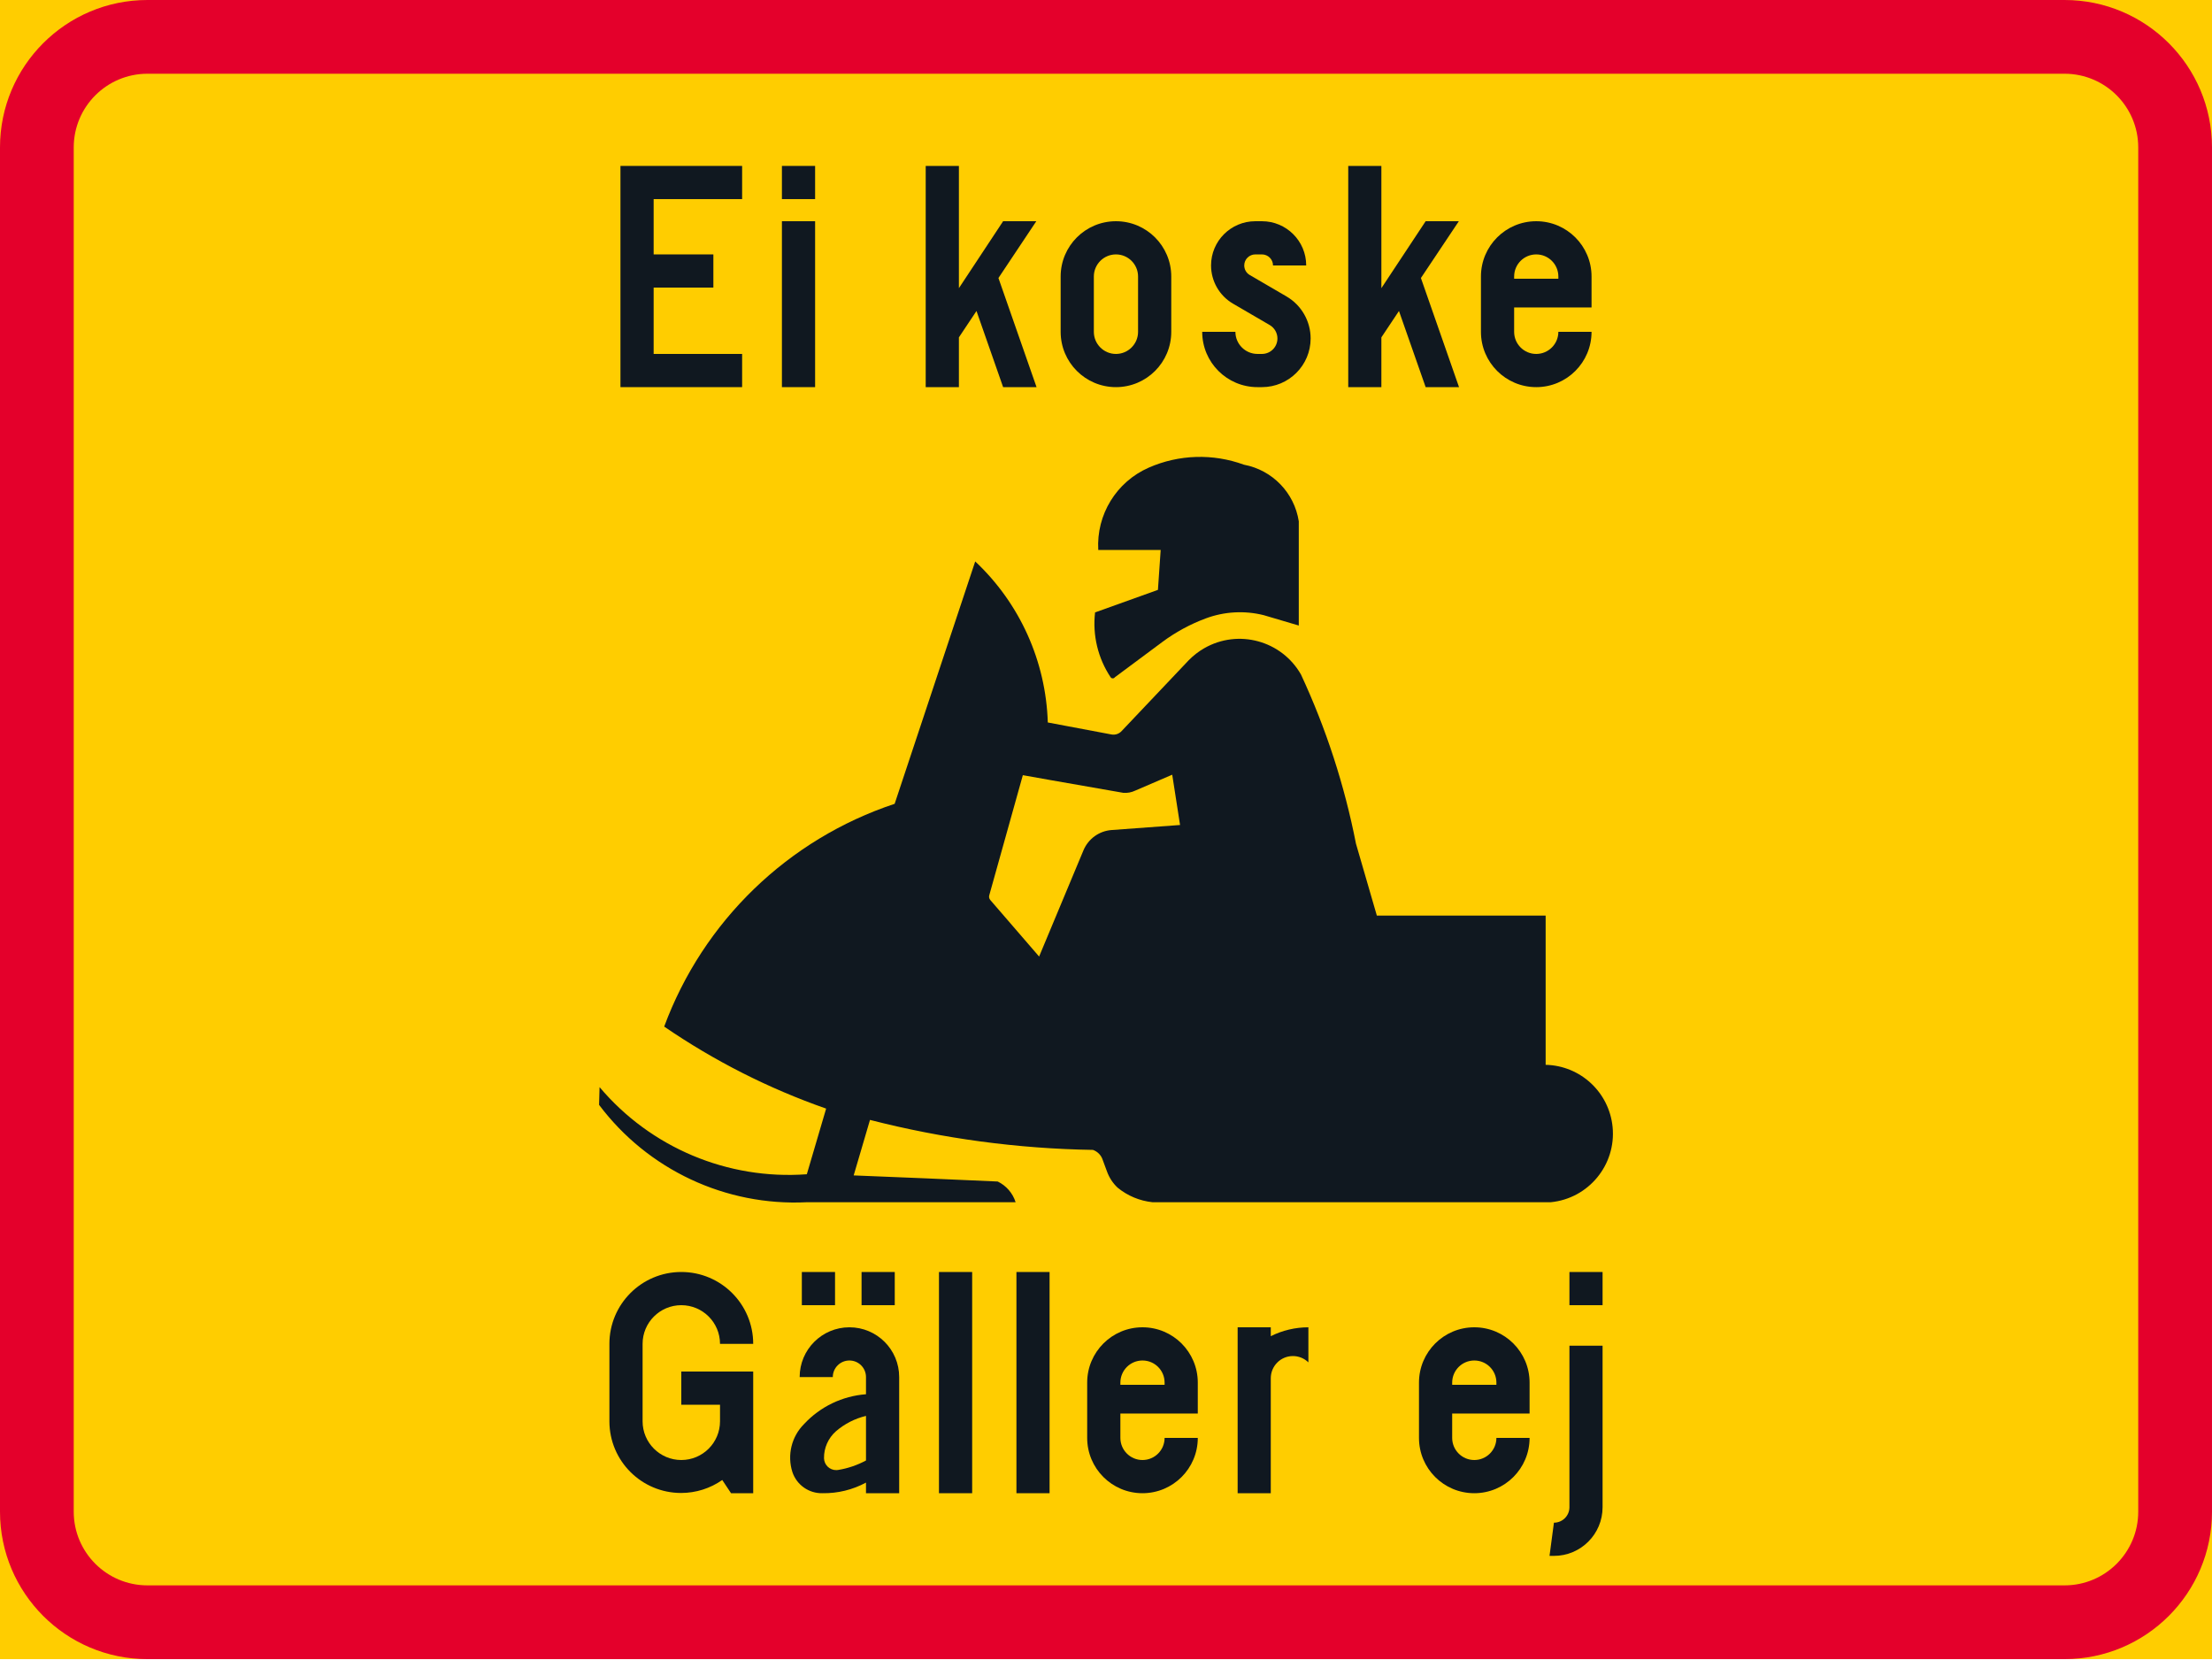
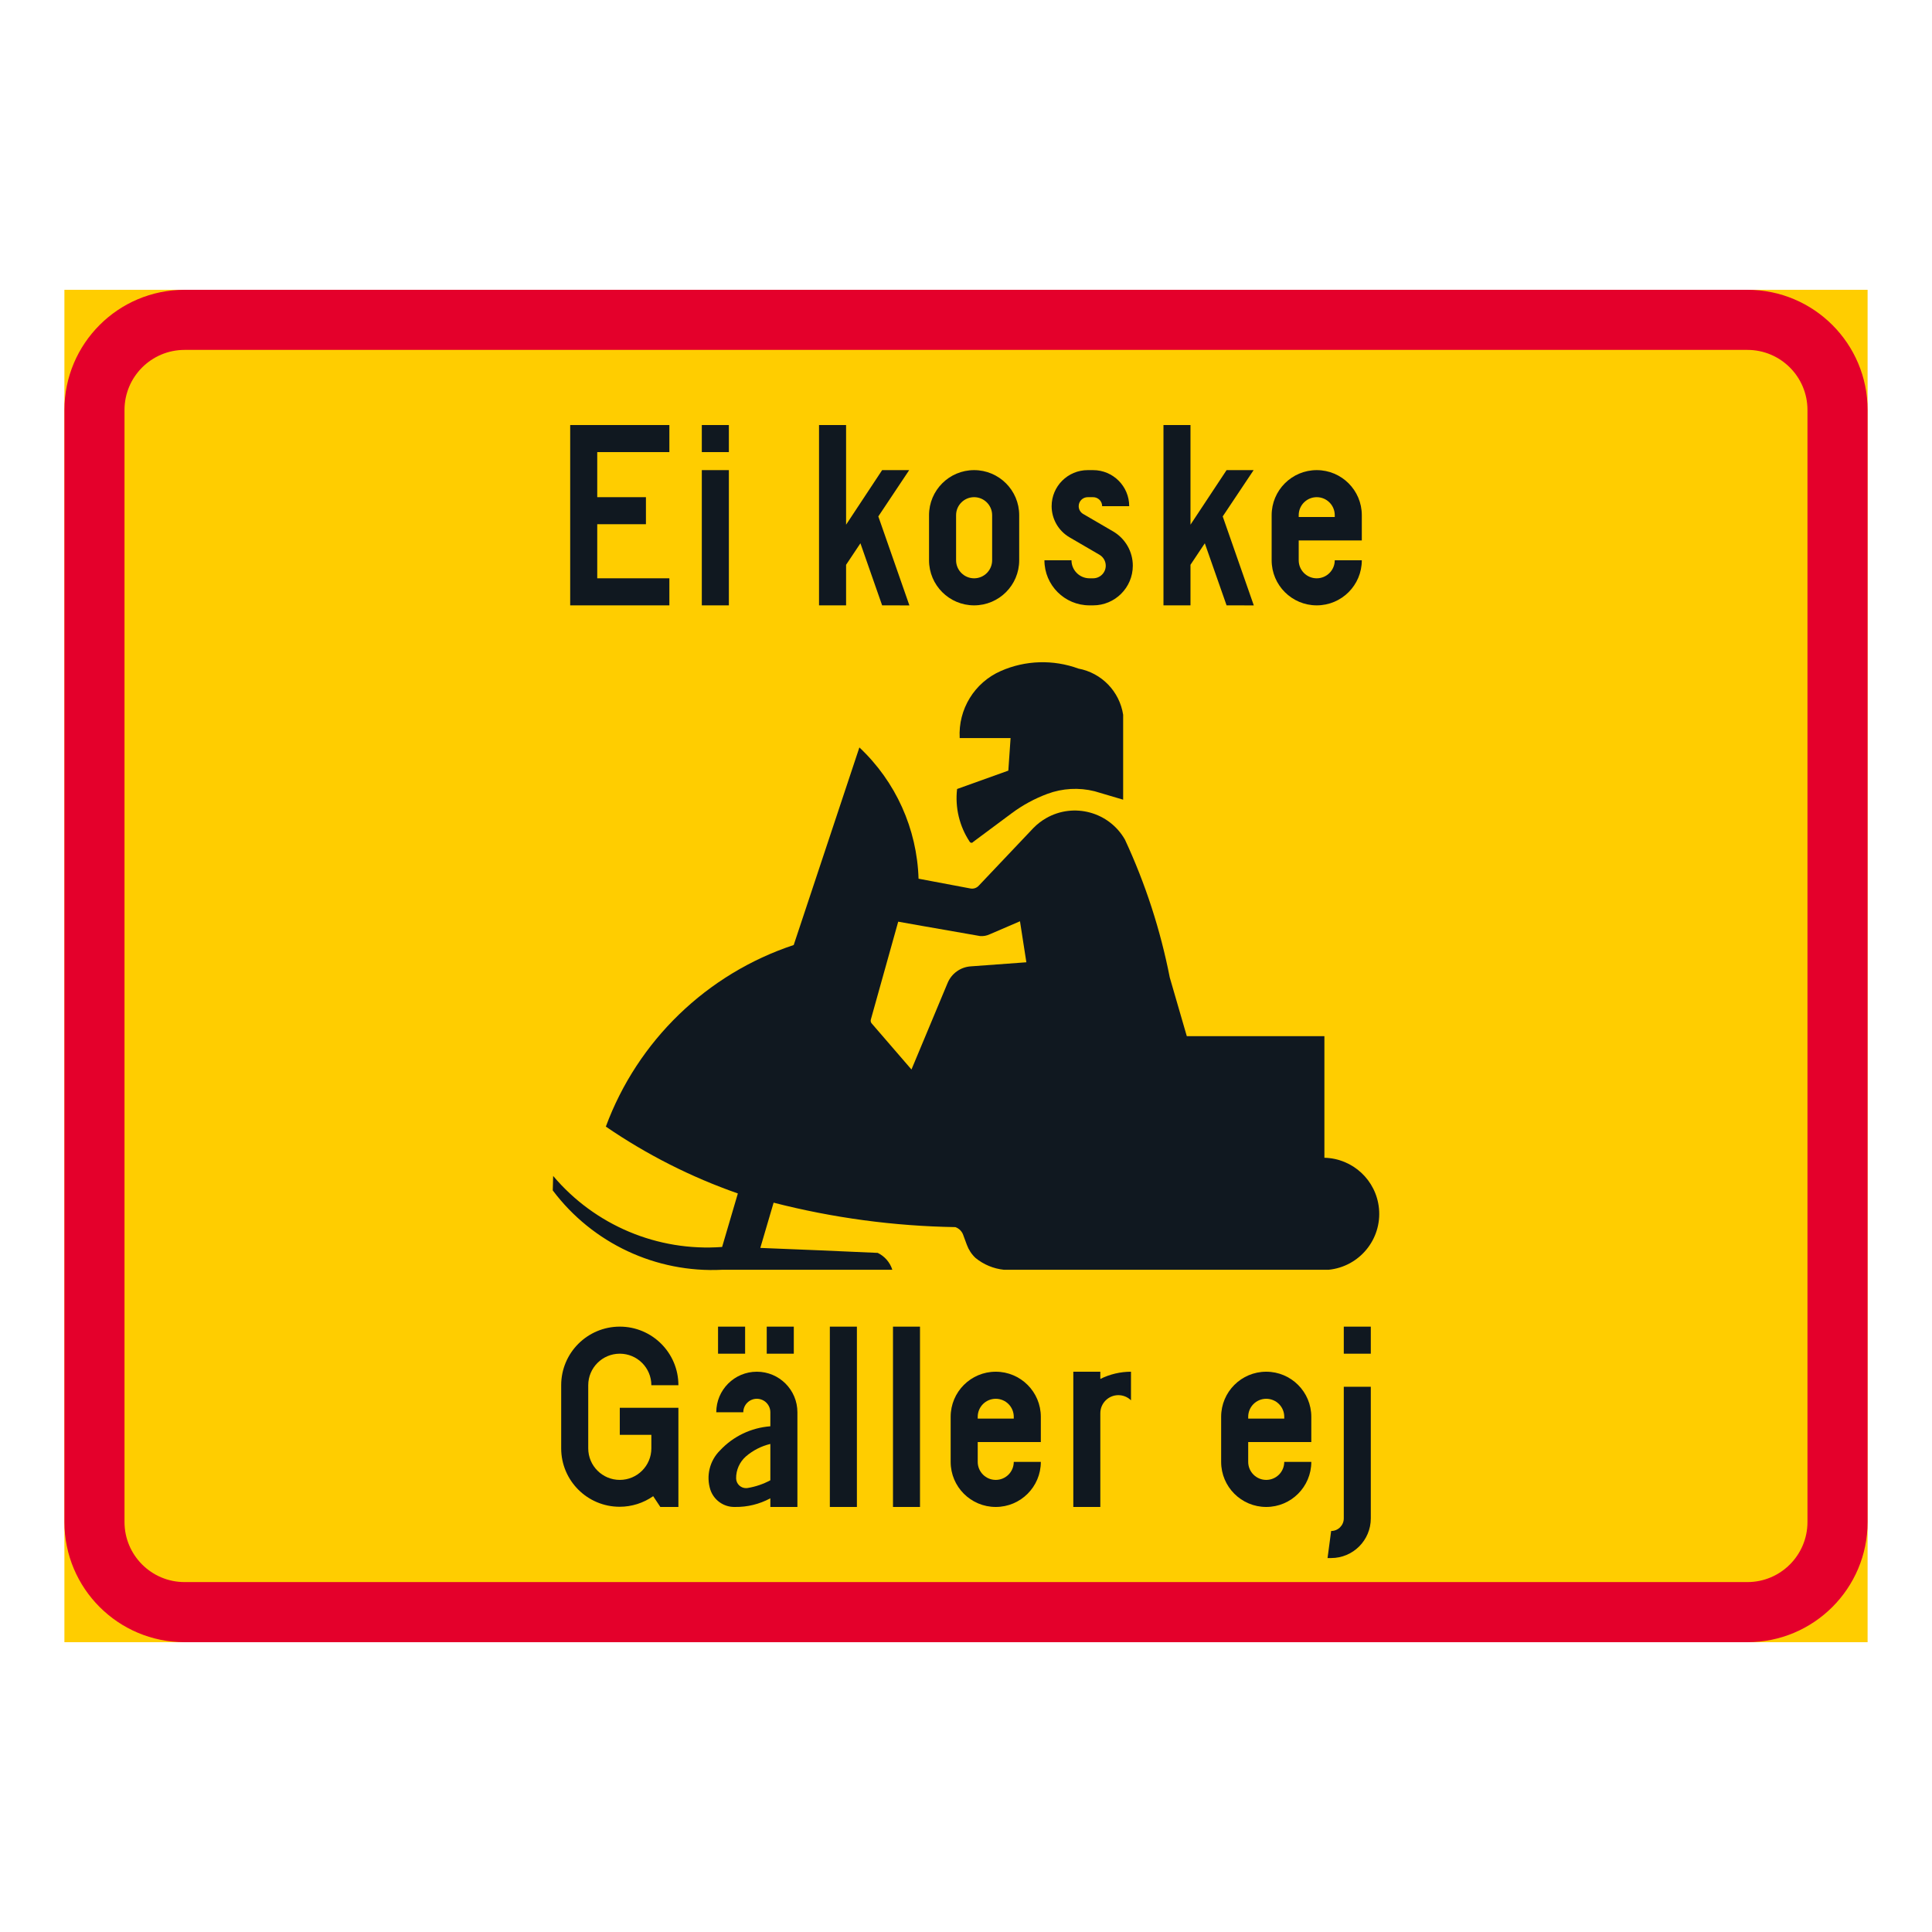
- <svg xmlns="http://www.w3.org/2000/svg" version="1.1" id="Layer_1" x="0px" y="0px" width="396.849" height="297.638" viewBox="0 0 396.849 297.638" xml:space="preserve">
-   <defs id="defs637" />
-   <g id="LWPOLYLINE_32_" transform="translate(-14.174,-63.779)">
-     <rect x="14.174" y="63.779" style="fill:#ffcd00" width="396.849" height="297.638" id="rect544" />
+ <svg xmlns="http://www.w3.org/2000/svg" version="1.1" id="Layer_1" x="0px" y="0px" width="425.197px" height="425.196px" viewBox="0 0 425.197 425.196" style="enable-background:new 0 0 425.197 425.196;" xml:space="preserve">
+   <g id="LWPOLYLINE_32_">
+     <rect x="14.174" y="63.779" style="fill:#FFCD00;" width="396.849" height="297.638" />
  </g>
-   <g id="LWPOLYLINE_31_" transform="translate(-14.174,-63.779)">
-     <path style="fill:#e4002b" d="m 40.627,361.417 h 343.941 c 14.608,0 26.454,-11.845 26.454,-26.458 V 90.233 c 0,-14.608 -11.846,-26.454 -26.454,-26.454 H 40.627 c -14.607,0 -26.453,11.846 -26.453,26.454 v 244.726 c 0,14.613 11.846,26.458 26.453,26.458 z" id="path547" />
+   <g id="LWPOLYLINE_31_">
+     <path style="fill:#E4002B;" d="M40.627,361.417h343.941c14.608,0,26.454-11.845,26.454-26.458V90.233   c0-14.608-11.846-26.454-26.454-26.454H40.627c-14.607,0-26.453,11.846-26.453,26.454v244.726   C14.174,349.572,26.02,361.417,40.627,361.417z" />
  </g>
-   <g id="LWPOLYLINE_30_" transform="translate(-14.174,-63.779)">
-     <path style="fill:#ffcd00" d="m 40.627,348.187 h 343.941 c 7.304,0 13.223,-5.919 13.223,-13.228 V 90.233 c 0,-7.305 -5.919,-13.228 -13.223,-13.228 H 40.627 c -7.304,0 -13.227,5.923 -13.227,13.228 v 244.726 c 0.001,7.309 5.924,13.228 13.227,13.228 z" id="path550" />
+   <g id="LWPOLYLINE_30_">
+     <path style="fill:#FFCD00;" d="M40.627,348.187h343.941c7.304,0,13.223-5.919,13.223-13.228V90.233   c0-7.305-5.919-13.228-13.223-13.228H40.627c-7.304,0-13.227,5.923-13.227,13.228v244.726   C27.401,342.268,33.324,348.187,40.627,348.187z" />
  </g>
-   <g id="LWPOLYLINE_53_" transform="translate(-14.174,-63.779)">
-     <polygon style="fill:#101820" points="147.316,127.273 131.442,127.273 131.442,115.369 142.157,115.369 142.157,109.419 131.442,109.419 131.442,99.498 147.316,99.498 147.316,93.543 125.488,93.543 125.488,133.229 147.316,133.229 " id="polygon553" />
+   <g id="LWPOLYLINE_53_">
+     <polygon style="fill:#101820;" points="125.488,133.229 147.316,133.229 147.316,127.273 131.442,127.273 131.442,115.369    142.157,115.369 142.157,109.419 131.442,109.419 131.442,99.498 147.316,99.498 147.316,93.543 125.488,93.543  " />
  </g>
-   <g id="LWPOLYLINE_54_" transform="translate(-14.174,-63.779)">
-     <rect x="154.456" y="103.465" style="fill:#101820" width="5.955" height="29.764" id="rect556" />
+   <g id="LWPOLYLINE_54_">
+     <rect x="154.456" y="103.465" style="fill:#101820;" width="5.955" height="29.764" />
  </g>
-   <g id="LWPOLYLINE_55_" transform="translate(-14.174,-63.779)">
-     <rect x="154.456" y="93.543" style="fill:#101820" width="5.955" height="5.955" id="rect559" />
+   <g id="LWPOLYLINE_55_">
+     <rect x="154.456" y="93.543" style="fill:#101820;" width="5.955" height="5.955" />
  </g>
-   <g id="LWPOLYLINE_56_" transform="translate(-14.174,-63.779)">
-     <polygon style="fill:#101820" points="180.252,93.543 186.208,93.543 186.208,115.474 194.141,103.465 200.095,103.465 193.302,113.654 200.141,133.237 194.141,133.229 189.363,119.568 186.208,124.301 186.208,133.229 180.252,133.229 " id="polygon562" />
+   <g id="LWPOLYLINE_56_">
+     <polygon style="fill:#101820;" points="186.208,133.229 180.252,133.229 180.252,93.543 186.208,93.543 186.208,115.474    194.141,103.465 200.095,103.465 193.302,113.654 200.141,133.237 194.141,133.229 189.363,119.568 186.208,124.301  " />
  </g>
-   <g id="LWPOLYLINE_57_" transform="translate(-14.174,-63.779)">
-     <path style="fill:#101820" d="m 204.463,123.307 c 0,5.48 4.44,9.922 9.921,9.922 5.481,0 9.922,-4.441 9.922,-9.922 v -9.921 c 0,-5.48 -4.441,-9.921 -9.922,-9.921 -5.481,0 -9.921,4.44 -9.921,9.921 z" id="path565" />
+   <g id="LWPOLYLINE_57_">
+     <path style="fill:#101820;" d="M204.463,123.307c0,5.48,4.44,9.922,9.921,9.922s9.922-4.441,9.922-9.922v-9.921   c0-5.48-4.441-9.921-9.922-9.921s-9.921,4.44-9.921,9.921V123.307z" />
  </g>
-   <g id="LWPOLYLINE_59_" transform="translate(-14.174,-63.779)">
-     <path style="fill:#101820" d="m 229.859,123.307 c 0,5.48 4.441,9.922 9.922,9.922 h 0.793 c 4.824,0 8.736,-3.912 8.736,-8.731 0,-3.104 -1.65,-5.978 -4.341,-7.546 l -6.584,-3.839 c -0.61,-0.355 -0.984,-1.003 -0.984,-1.715 0,-1.094 0.894,-1.979 1.987,-1.979 h 1.186 c 1.095,0 1.988,0.885 1.988,1.979 h 5.954 c 0,-4.381 -3.556,-7.933 -7.942,-7.933 h -1.186 c -4.386,0 -7.942,3.552 -7.942,7.933 0,2.827 1.505,5.436 3.939,6.857 l 6.593,3.84 c 0.848,0.501 1.377,1.413 1.377,2.402 0,1.536 -1.24,2.776 -2.781,2.776 h -0.793 c -2.188,0 -3.967,-1.778 -3.967,-3.967 h -5.955 z" id="path568" />
+   <g id="LWPOLYLINE_59_">
+     <path style="fill:#101820;" d="M229.859,123.307c0,5.48,4.441,9.922,9.922,9.922h0.793c4.824,0,8.736-3.912,8.736-8.731   c0-3.104-1.65-5.978-4.341-7.546l-6.584-3.839c-0.61-0.355-0.984-1.003-0.984-1.715c0-1.094,0.894-1.979,1.987-1.979h1.186   c1.095,0,1.988,0.885,1.988,1.979h5.954c0-4.381-3.556-7.933-7.942-7.933h-1.186c-4.386,0-7.942,3.552-7.942,7.933   c0,2.827,1.505,5.436,3.939,6.857l6.593,3.84c0.848,0.501,1.377,1.413,1.377,2.402c0,1.536-1.24,2.776-2.781,2.776h-0.793   c-2.188,0-3.967-1.778-3.967-3.967H229.859z" />
  </g>
-   <g id="LWPOLYLINE_60_" transform="translate(-14.174,-63.779)">
-     <polygon style="fill:#101820" points="256.058,93.543 262.003,93.543 262.003,115.474 269.946,103.465 275.9,103.465 269.097,113.654 275.937,133.237 269.946,133.229 265.158,119.568 262.003,124.301 262.003,133.229 256.058,133.229 " id="polygon571" />
+   <g id="LWPOLYLINE_60_">
+     <polygon style="fill:#101820;" points="262.003,133.229 256.058,133.229 256.058,93.543 262.003,93.543 262.003,115.474    269.946,103.465 275.9,103.465 269.097,113.654 275.937,133.237 269.946,133.229 265.158,119.568 262.003,124.301  " />
  </g>
-   <g id="LWPOLYLINE_61_" transform="translate(-14.174,-63.779)">
-     <path style="fill:#101820" d="m 293.754,123.307 h 5.955 c 0,5.48 -4.441,9.922 -9.921,9.922 -5.48,0 -9.922,-4.441 -9.922,-9.922 v -9.921 c 0,-5.48 4.441,-9.921 9.922,-9.921 5.479,0 9.921,4.44 9.921,9.921 v 5.554 h -13.888 v 4.367 c 0,2.188 1.769,3.967 3.967,3.967 2.188,-0.001 3.966,-1.779 3.966,-3.967 z" id="path574" />
+   <g id="LWPOLYLINE_61_">
+     <path style="fill:#101820;" d="M293.754,123.307h5.955c0,5.48-4.441,9.922-9.921,9.922c-5.48,0-9.922-4.441-9.922-9.922v-9.921   c0-5.48,4.441-9.921,9.922-9.921c5.479,0,9.921,4.44,9.921,9.921v5.554h-13.888v4.367c0,2.188,1.769,3.967,3.967,3.967   C291.976,127.273,293.754,125.495,293.754,123.307z" />
  </g>
-   <g id="LWPOLYLINE_63_" transform="translate(-14.174,-63.779)">
-     <path style="fill:#101820" d="m 145.328,331.653 h 3.976 v -21.83 h -12.9 v 5.955 h 6.946 v 2.781 0.195 c 0,3.835 -3.112,6.944 -6.946,6.944 -3.835,0 -6.944,-3.109 -6.944,-6.944 v -13.893 c 0,-3.83 3.109,-6.939 6.944,-6.939 3.834,0 6.946,3.109 6.946,6.939 h 5.954 c 0,-7.121 -5.781,-12.894 -12.9,-12.894 -7.122,0 -12.898,5.772 -12.898,12.894 v 13.893 c 0.004,7.108 5.771,12.862 12.88,12.857 2.636,-0.004 5.207,-0.815 7.366,-2.329 z" id="path577" />
+   <g id="LWPOLYLINE_63_">
+     <path style="fill:#101820;" d="M145.328,331.653h3.976v-21.83h-12.9v5.955h6.946v2.781v0.195c0,3.835-3.112,6.944-6.946,6.944   c-3.835,0-6.944-3.109-6.944-6.944v-13.893c0-3.83,3.109-6.939,6.944-6.939c3.834,0,6.946,3.109,6.946,6.939h5.954   c0-7.121-5.781-12.894-12.9-12.894c-7.122,0-12.898,5.772-12.898,12.894v13.893c0.004,7.108,5.771,12.862,12.88,12.857   c2.636-0.004,5.207-0.815,7.366-2.329L145.328,331.653z" />
  </g>
-   <g id="LWPOLYLINE_64_" transform="translate(-14.174,-63.779)">
-     <rect x="168.745" y="291.969" style="fill:#101820" width="5.955" height="5.954" id="rect580" />
+   <g id="LWPOLYLINE_64_">
+     <rect x="168.745" y="291.969" style="fill:#101820;" width="5.955" height="5.954" />
  </g>
-   <g id="LWPOLYLINE_65_" transform="translate(-14.174,-63.779)">
-     <rect x="158.03" y="291.969" style="fill:#101820" width="5.955" height="5.954" id="rect583" />
+   <g id="LWPOLYLINE_65_">
+     <rect x="158.03" y="291.969" style="fill:#101820;" width="5.955" height="5.954" />
  </g>
-   <g id="LWPOLYLINE_66_" transform="translate(-14.174,-63.779)">
-     <path style="fill:#101820" d="m 175.493,331.653 h -5.954 v -1.905 c -2.39,1.29 -5.07,1.946 -7.788,1.905 -2.443,0.064 -4.642,-1.477 -5.416,-3.793 -0.967,-3.046 -0.155,-6.374 2.106,-8.627 2.899,-3.113 6.857,-5.015 11.098,-5.334 v -3.082 c 0,-1.642 -1.332,-2.973 -2.973,-2.973 -1.642,0 -2.982,1.331 -2.982,2.973 h -5.945 c 0,-4.934 3.994,-8.928 8.928,-8.928 4.933,0 8.927,3.994 8.927,8.928 v 20.836 z" id="path586" />
+   <g id="LWPOLYLINE_66_">
+     <path style="fill:#101820;" d="M175.493,331.653h-5.954v-1.905c-2.39,1.29-5.07,1.946-7.788,1.905   c-2.443,0.064-4.642-1.477-5.416-3.793c-0.967-3.046-0.155-6.374,2.106-8.627c2.899-3.113,6.857-5.015,11.098-5.334v-3.082   c0-1.642-1.332-2.973-2.973-2.973c-1.642,0-2.982,1.331-2.982,2.973h-5.945c0-4.934,3.994-8.928,8.928-8.928   c4.933,0,8.927,3.994,8.927,8.928V331.653z" />
  </g>
-   <g id="LWPOLYLINE_68_" transform="translate(-14.174,-63.779)">
-     <rect x="182.632" y="291.969" style="fill:#101820" width="5.955" height="39.685" id="rect589" />
+   <g id="LWPOLYLINE_68_">
+     <rect x="182.632" y="291.969" style="fill:#101820;" width="5.955" height="39.685" />
  </g>
-   <g id="LWPOLYLINE_69_" transform="translate(-14.174,-63.779)">
-     <rect x="196.53" y="291.969" style="fill:#101820" width="5.945" height="39.685" id="rect592" />
+   <g id="LWPOLYLINE_69_">
+     <rect x="196.53" y="291.969" style="fill:#101820;" width="5.945" height="39.685" />
  </g>
-   <g id="LWPOLYLINE_70_" transform="translate(-14.174,-63.779)">
-     <path style="fill:#101820" d="m 223.111,321.732 h 5.955 c 0,5.48 -4.44,9.921 -9.921,9.921 -5.481,0 -9.922,-4.44 -9.922,-9.921 v -9.921 c 0,-5.48 4.441,-9.922 9.922,-9.922 5.481,0 9.921,4.441 9.921,9.922 v 5.553 h -13.888 v 4.368 c 0,2.188 1.778,3.967 3.967,3.967 2.197,0 3.966,-1.778 3.966,-3.967 z" id="path595" />
+   <g id="LWPOLYLINE_70_">
+     <path style="fill:#101820;" d="M223.111,321.732h5.955c0,5.48-4.44,9.921-9.921,9.921s-9.922-4.44-9.922-9.921v-9.921   c0-5.48,4.441-9.922,9.922-9.922s9.921,4.441,9.921,9.922v5.553h-13.888v4.368c0,2.188,1.778,3.967,3.967,3.967   C221.342,325.699,223.111,323.921,223.111,321.732z" />
  </g>
-   <g id="LWPOLYLINE_72_" transform="translate(-14.174,-63.779)">
-     <path style="fill:#101820" d="m 242.161,311.018 v 20.636 h -5.945 V 301.89 h 5.945 v 1.592 c 2.098,-1.045 4.404,-1.592 6.748,-1.592 v 6.292 c -1.56,-1.532 -4.076,-1.509 -5.608,0.055 -0.73,0.742 -1.14,1.742 -1.14,2.781 z" id="path598" />
+   <g id="LWPOLYLINE_72_">
+     <path style="fill:#101820;" d="M242.161,311.018v20.636h-5.945V301.89h5.945v1.592c2.098-1.045,4.404-1.592,6.748-1.592v6.292   c-1.56-1.532-4.076-1.509-5.608,0.055C242.571,308.979,242.161,309.979,242.161,311.018z" />
  </g>
-   <g id="LWPOLYLINE_73_" transform="translate(-14.174,-63.779)">
-     <path style="fill:#101820" d="m 282.639,321.732 h 5.954 c 0,5.48 -4.44,9.921 -9.921,9.921 -5.481,0 -9.921,-4.44 -9.921,-9.921 v -9.921 c 0,-5.48 4.44,-9.922 9.921,-9.922 5.481,0 9.921,4.441 9.921,9.922 v 5.553 h -13.888 v 4.368 c 0,2.188 1.778,3.967 3.967,3.967 2.198,0 3.967,-1.778 3.967,-3.967 z" id="path601" />
+   <g id="LWPOLYLINE_73_">
+     <path style="fill:#101820;" d="M282.639,321.732h5.954c0,5.48-4.44,9.921-9.921,9.921s-9.921-4.44-9.921-9.921v-9.921   c0-5.48,4.44-9.922,9.921-9.922s9.921,4.441,9.921,9.922v5.553h-13.888v4.368c0,2.188,1.778,3.967,3.967,3.967   C280.87,325.699,282.639,323.921,282.639,321.732z" />
  </g>
-   <g id="LWPOLYLINE_75_" transform="translate(-14.174,-63.779)">
-     <path style="fill:#101820" d="m 301.688,305.195 v 28.971 c 0,4.819 -3.902,8.731 -8.727,8.731 h -0.793 l 0.793,-5.955 c 1.532,0 2.781,-1.24 2.781,-2.776 v -28.971 z" id="path604" />
+   <g id="LWPOLYLINE_75_">
+     <path style="fill:#101820;" d="M301.688,305.195v28.971c0,4.819-3.902,8.731-8.727,8.731h-0.793l0.793-5.955   c1.532,0,2.781-1.24,2.781-2.776v-28.971H301.688z" />
  </g>
-   <g id="LWPOLYLINE_76_" transform="translate(-14.174,-63.779)">
-     <rect x="295.743" y="291.969" style="fill:#101820" width="5.945" height="5.954" id="rect607" />
+   <g id="LWPOLYLINE_76_">
+     <rect x="295.743" y="291.969" style="fill:#101820;" width="5.945" height="5.954" />
  </g>
-   <g id="LWPOLYLINE_77_" transform="translate(-14.174,-63.779)">
-     <path style="fill:#101820" d="M 243.884,279.453 H 220.95 c -2.299,-0.241 -4.478,-1.145 -6.266,-2.612 -0.856,-0.803 -1.504,-1.797 -1.905,-2.896 l -0.757,-2.047 c -0.265,-0.857 -0.921,-1.532 -1.76,-1.833 -13.505,-0.219 -26.929,-2.024 -40.005,-5.38 l -2.927,9.957 c 8.617,0.338 17.226,0.702 25.843,1.095 1.532,0.743 2.699,2.088 3.21,3.716 h -37.46 c -14.554,0.725 -28.518,-5.822 -37.271,-17.467 l 0.087,-3.183 c 9.174,10.869 22.995,16.678 37.185,15.63 l 3.465,-11.777 c -10.295,-3.598 -20.063,-8.549 -29.055,-14.713 6.998,-18.908 22.206,-33.612 41.347,-39.964 l 14.453,-43.482 c 8.007,7.522 12.685,17.914 13.022,28.889 l 11.416,2.151 c 0.685,0.128 1.387,-0.109 1.852,-0.634 l 12.019,-12.684 c 0.83,-0.844 1.769,-1.573 2.79,-2.157 6.092,-3.487 13.86,-1.377 17.345,4.719 4.504,9.68 7.814,19.87 9.866,30.348 l 3.748,12.908 h 30.283 v 26.764 c 6.246,0.146 11.398,4.929 12.01,11.147 0.665,6.793 -4.305,12.839 -11.098,13.505 h -13.833 z" id="path610" />
+   <g id="LWPOLYLINE_77_">
+     <path style="fill:#101820;" d="M243.884,279.453h-22.934c-2.299-0.241-4.478-1.145-6.266-2.612   c-0.856-0.803-1.504-1.797-1.905-2.896l-0.757-2.047c-0.265-0.857-0.921-1.532-1.76-1.833c-13.505-0.219-26.929-2.024-40.005-5.38   l-2.927,9.957c8.617,0.338,17.226,0.702,25.843,1.095c1.532,0.743,2.699,2.088,3.21,3.716h-37.46   c-14.554,0.725-28.518-5.822-37.271-17.467l0.087-3.183c9.174,10.869,22.995,16.678,37.185,15.63l3.465-11.777   c-10.295-3.598-20.063-8.549-29.055-14.713c6.998-18.908,22.206-33.612,41.347-39.964l14.453-43.482   c8.007,7.522,12.685,17.914,13.022,28.889l11.416,2.151c0.685,0.128,1.387-0.109,1.852-0.634l12.019-12.684   c0.83-0.844,1.769-1.573,2.79-2.157c6.092-3.487,13.86-1.377,17.345,4.719c4.504,9.68,7.814,19.87,9.866,30.348l3.748,12.908   h30.283v26.764c6.246,0.146,11.398,4.929,12.01,11.147c0.665,6.793-4.305,12.839-11.098,13.505h-13.833H243.884z" />
  </g>
-   <g id="LWPOLYLINE_79_" transform="translate(-14.174,-63.779)">
-     <path style="fill:#101820" d="m 214.193,185.274 8.463,-6.292 c 2.407,-1.792 5.052,-3.229 7.86,-4.272 3.319,-1.231 6.939,-1.432 10.377,-0.574 l 6.292,1.86 v -18.694 c -0.793,-5.134 -4.742,-9.205 -9.839,-10.158 -5.554,-2.033 -11.673,-1.851 -17.08,0.529 -5.809,2.544 -9.42,8.435 -9.055,14.763 h 10.705 0.493 l -0.493,7.163 -11.279,4.045 c -0.475,4.085 0.511,8.206 2.79,11.631 0.137,0.214 0.429,0.269 0.639,0.132 0.055,-0.037 0.091,-0.083 0.127,-0.133 z" id="path613" />
+   <g id="LWPOLYLINE_79_">
+     <path style="fill:#101820;" d="M214.193,185.274l8.463-6.292c2.407-1.792,5.052-3.229,7.86-4.272   c3.319-1.231,6.939-1.432,10.377-0.574l6.292,1.86v-18.694c-0.793-5.134-4.742-9.205-9.839-10.158   c-5.554-2.033-11.673-1.851-17.08,0.529c-5.809,2.544-9.42,8.435-9.055,14.763h10.705h0.493l-0.493,7.163l-11.279,4.045   c-0.475,4.085,0.511,8.206,2.79,11.631c0.137,0.214,0.429,0.269,0.639,0.132C214.121,185.37,214.157,185.324,214.193,185.274z" />
  </g>
-   <g id="LWPOLYLINE_58_" transform="translate(-14.174,-63.779)">
-     <path style="fill:#ffcd00" d="m 210.417,123.307 c 0,2.188 1.778,3.967 3.967,3.967 2.189,0 3.967,-1.778 3.967,-3.967 v -9.921 c 0,-2.193 -1.777,-3.967 -3.967,-3.967 -2.188,0 -3.967,1.773 -3.967,3.967 z" id="path616" />
+   <g id="LWPOLYLINE_58_">
+     <path style="fill:#FFCD00;" d="M210.417,123.307c0,2.188,1.778,3.967,3.967,3.967c2.189,0,3.967-1.778,3.967-3.967v-9.921   c0-2.193-1.777-3.967-3.967-3.967c-2.188,0-3.967,1.773-3.967,3.967V123.307z" />
  </g>
-   <g id="LWPOLYLINE_62_" transform="translate(-14.174,-63.779)">
-     <path style="fill:#ffcd00" d="m 285.822,113.782 h 7.933 v -0.396 c 0,-2.193 -1.778,-3.967 -3.966,-3.967 -2.198,0 -3.967,1.773 -3.967,3.967 z" id="path619" />
+   <g id="LWPOLYLINE_62_">
+     <path style="fill:#FFCD00;" d="M285.822,113.782h7.933v-0.396c0-2.193-1.778-3.967-3.966-3.967c-2.198,0-3.967,1.773-3.967,3.967   V113.782z" />
  </g>
-   <g id="LWPOLYLINE_67_" transform="translate(-14.174,-63.779)">
-     <path style="fill:#ffcd00" d="m 169.539,317.784 c -1.988,0.474 -3.83,1.418 -5.381,2.749 -1.386,1.222 -2.179,2.991 -2.151,4.842 0.027,1.204 1.021,2.157 2.225,2.134 0.101,-0.004 0.2,-0.014 0.301,-0.027 1.751,-0.282 3.447,-0.861 5.007,-1.7 v -7.998 z" id="path622" />
+   <g id="LWPOLYLINE_67_">
+     <path style="fill:#FFCD00;" d="M169.539,317.784c-1.988,0.474-3.83,1.418-5.381,2.749c-1.386,1.222-2.179,2.991-2.151,4.842   c0.027,1.204,1.021,2.157,2.225,2.134c0.101-0.004,0.2-0.014,0.301-0.027c1.751-0.282,3.447-0.861,5.007-1.7V317.784z" />
  </g>
-   <g id="LWPOLYLINE_71_" transform="translate(-14.174,-63.779)">
-     <path style="fill:#ffcd00" d="m 215.178,312.208 h 7.933 v -0.396 c 0,-2.193 -1.769,-3.967 -3.966,-3.967 -2.188,0 -3.967,1.773 -3.967,3.967 z" id="path625" />
+   <g id="LWPOLYLINE_71_">
+     <path style="fill:#FFCD00;" d="M215.178,312.208h7.933v-0.396c0-2.193-1.769-3.967-3.966-3.967c-2.188,0-3.967,1.773-3.967,3.967   V312.208z" />
  </g>
-   <g id="LWPOLYLINE_74_" transform="translate(-14.174,-63.779)">
-     <path style="fill:#ffcd00" d="m 274.706,312.208 h 7.934 v -0.396 c 0,-2.193 -1.77,-3.967 -3.967,-3.967 -2.188,0 -3.967,1.773 -3.967,3.967 z" id="path628" />
+   <g id="LWPOLYLINE_74_">
+     <path style="fill:#FFCD00;" d="M274.706,312.208h7.934v-0.396c0-2.193-1.77-3.967-3.967-3.967c-2.188,0-3.967,1.773-3.967,3.967   V312.208z" />
  </g>
-   <g id="LWPOLYLINE_78_" transform="translate(-14.174,-63.779)">
-     <path style="fill:#ffcd00" d="m 197.679,202.842 -6.028,21.557 c -0.082,0.292 -0.009,0.602 0.183,0.83 l 8.764,10.148 7.951,-19.04 c 0.866,-2.079 2.818,-3.492 5.062,-3.656 l 12.273,-0.902 -1.404,-9.023 -6.656,2.863 c -0.657,0.314 -1.396,0.447 -2.125,0.388 l -12.83,-2.243 z" id="path631" />
+   <g id="LWPOLYLINE_78_">
+     <path style="fill:#FFCD00;" d="M197.679,202.842l-6.028,21.557c-0.082,0.292-0.009,0.602,0.183,0.83l8.764,10.148l7.951-19.04   c0.866-2.079,2.818-3.492,5.062-3.656l12.273-0.902l-1.404-9.023l-6.656,2.863c-0.657,0.314-1.396,0.447-2.125,0.388l-12.83-2.243   L197.679,202.842z" />
  </g>
</svg>
